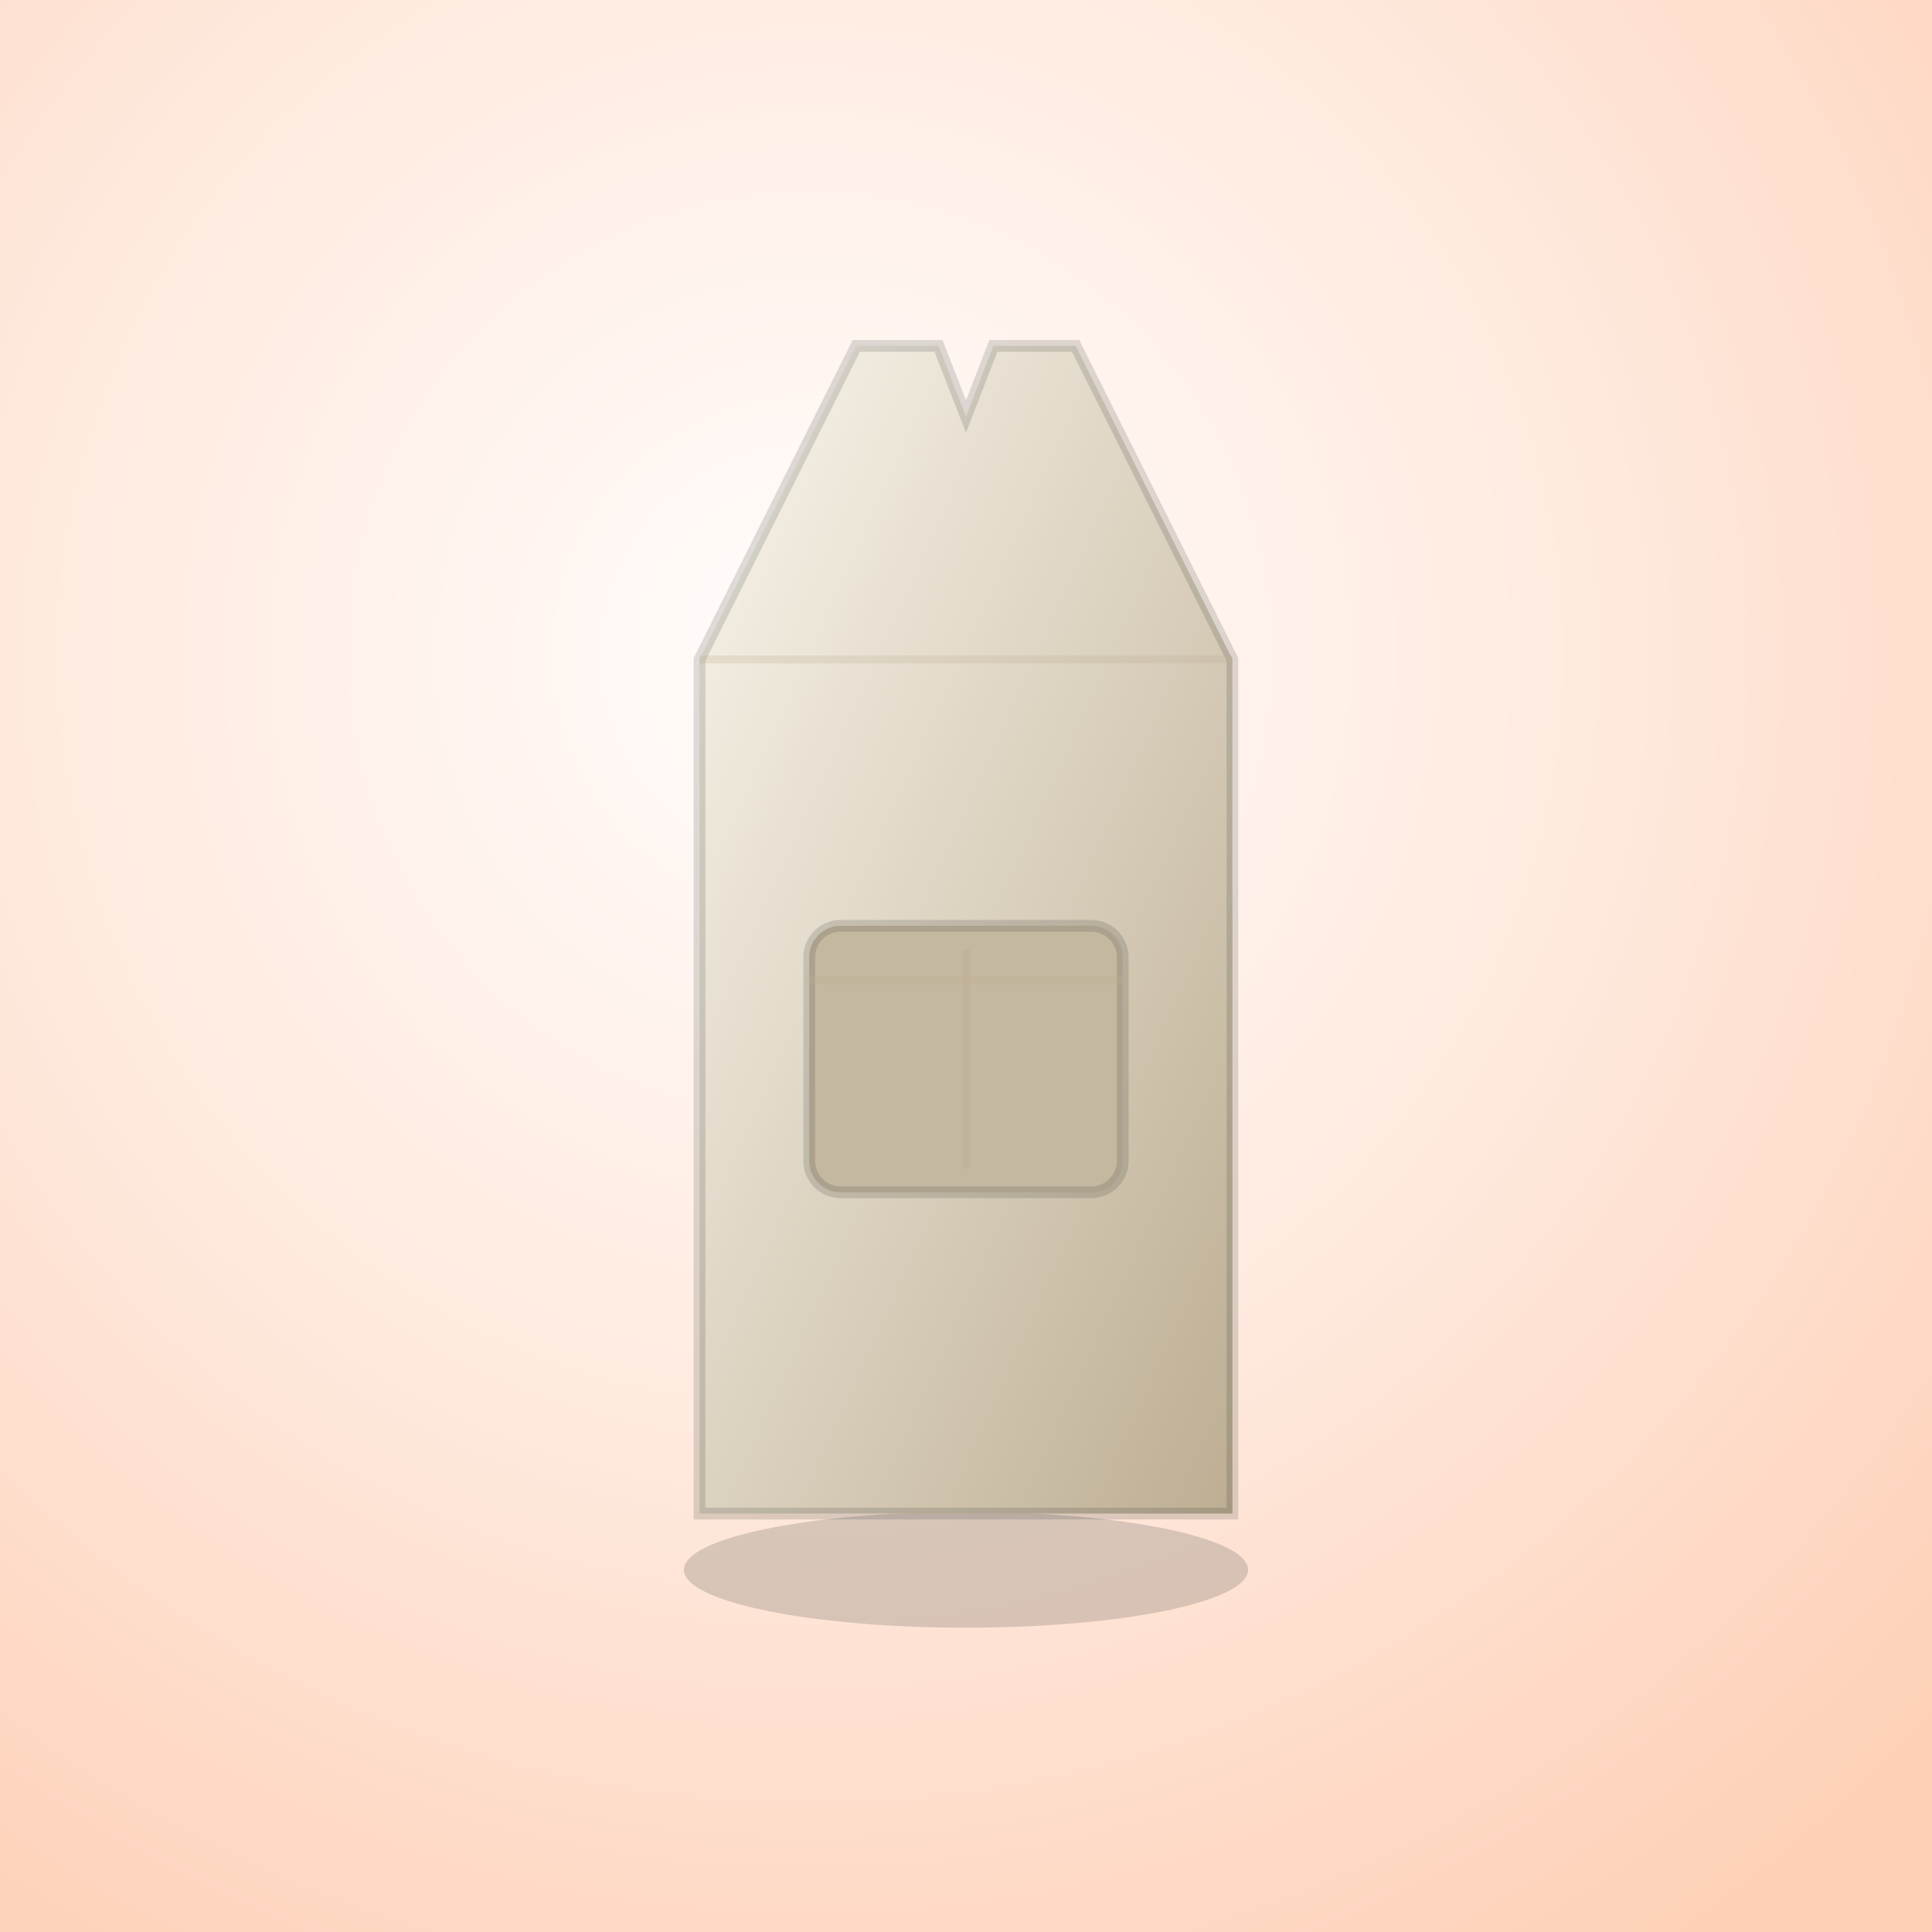
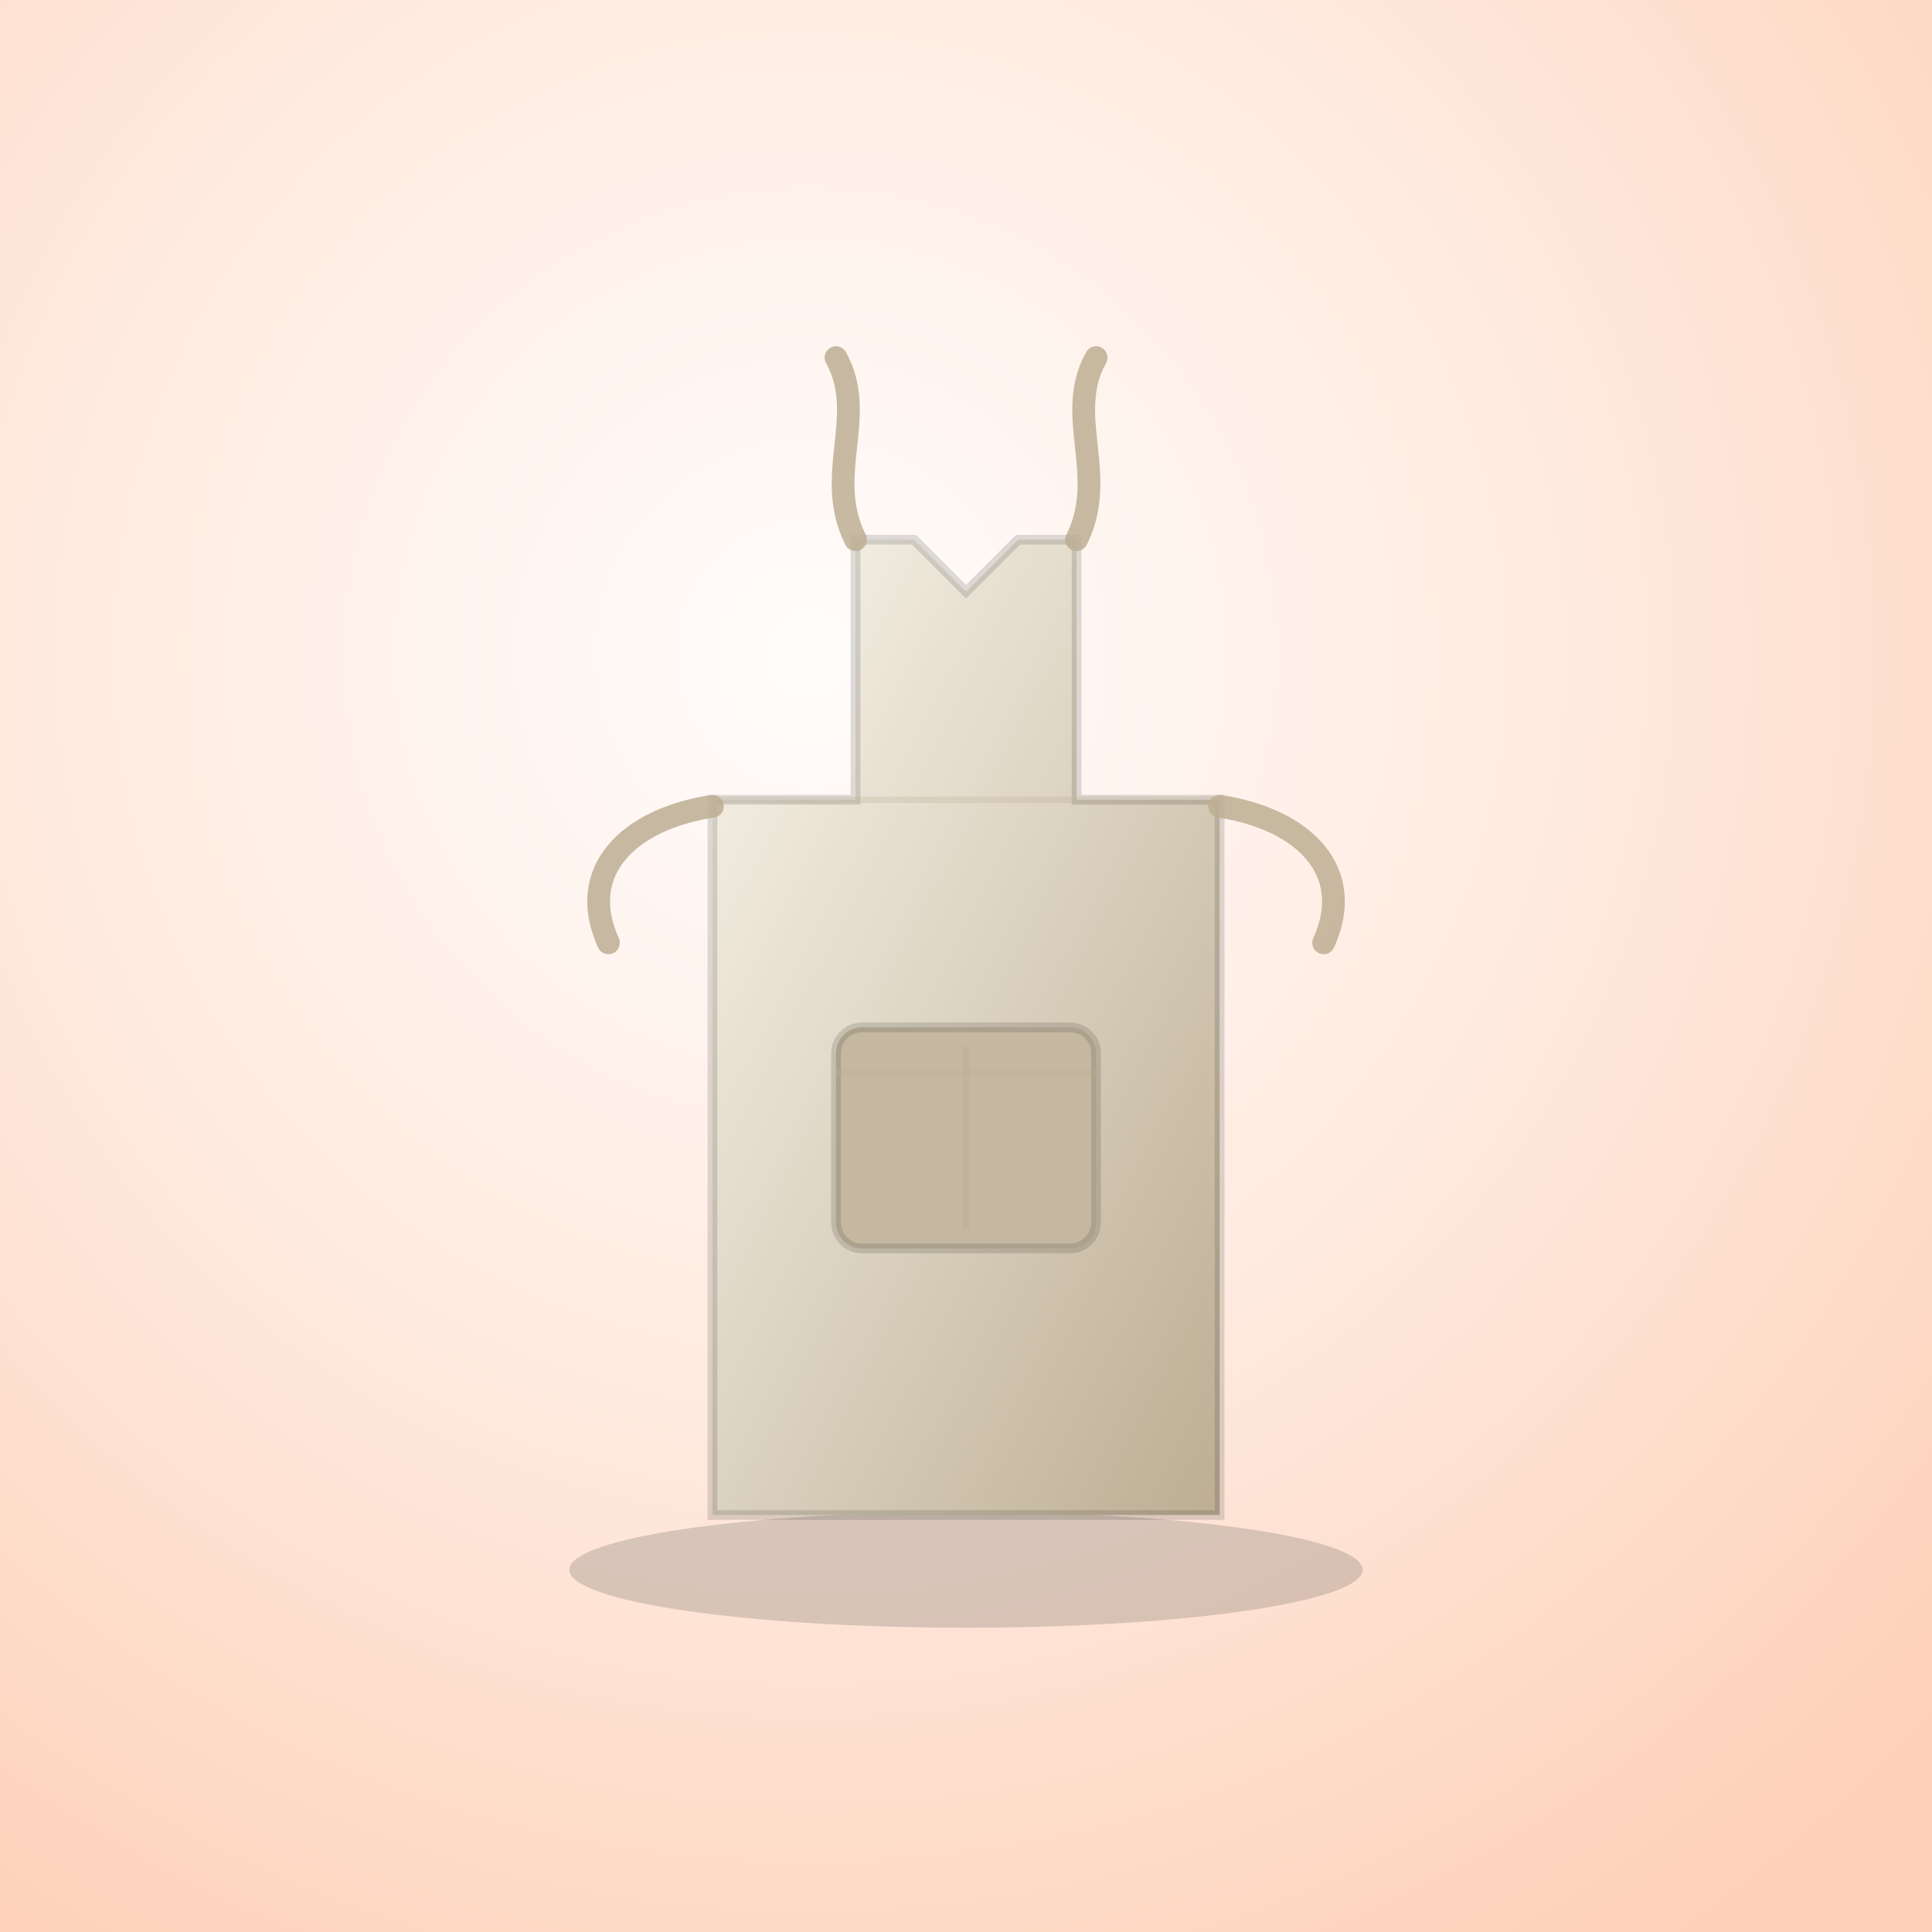
<svg xmlns="http://www.w3.org/2000/svg" viewBox="0 0 800 800" width="800" height="800">
  <defs>
-     <radialGradient id="glow135" cx="0.42" cy="0.34" r="0.8">
+     <radialGradient id="glow137" cx="0.42" cy="0.34" r="0.8">
      <stop offset="0" stop-color="#FFFFFF" stop-opacity="0.95" />
      <stop offset="0.5" stop-color="#FFFFFF" stop-opacity="0.55" />
      <stop offset="1" stop-color="#FFFFFF" stop-opacity="0" />
    </radialGradient>
-     <linearGradient id="apron136" x1="0" y1="0" x2="1" y2="1">
+     <linearGradient id="apron138" x1="0" y1="0" x2="1" y2="1">
      <stop offset="0" stop-color="#faf6ed" stop-opacity="1" />
      <stop offset="1" stop-color="#bdae93" stop-opacity="1" />
    </linearGradient>
  </defs>
  <rect width="800" height="800" fill="#fed0b7" />
-   <rect width="800" height="800" fill="url(#glow135)" />
-   <ellipse cx="400" cy="650" rx="116.821" ry="24" fill="#0E1014" opacity="0.16" filter="url(#blur137)" />
-   <g transform="translate(-249.01,-379.21) scale(1.6225)">
-     <path d="M 372 322 L 393 322 L 400 340 L 407 322 L 428 322 L 468 402 L 468 620 L 332 620 L 332 402 Z" fill="url(#apron136)" stroke="#0E1014" stroke-width="3" stroke-opacity="0.14" />
-     <line x1="332" y1="402" x2="468" y2="402" stroke="#bdae93" stroke-width="2" stroke-opacity="0.25" />
+   <rect width="800" height="800" fill="url(#glow137)" />
+   <ellipse cx="400" cy="650" rx="164.231" ry="24" fill="#0E1014" opacity="0.16" filter="url(#blur139)" />
+   <g transform="translate(-138.46,-207.31) scale(1.3462)">
+     <path d="M 366 320 L 384 320 L 400 336 L 416 320 L 434 320 L 434 400 L 478 400 L 478 620 L 322 620 L 322 400 L 366 400 Z" fill="url(#apron138)" stroke="#0E1014" stroke-width="3" stroke-opacity="0.14" />
+     <line x1="322" y1="400" x2="478" y2="400" stroke="#bdae93" stroke-width="2" stroke-opacity="0.28" />
+     <path d="M 366 320 C 356 300 370 282 360 264" fill="none" stroke="#bdae93" stroke-width="7" stroke-opacity="0.85" stroke-linecap="round" />
+     <path d="M 434 320 C 444 300 430 282 440 264" fill="none" stroke="#bdae93" stroke-width="7" stroke-opacity="0.85" stroke-linecap="round" />
+     <path d="M 322 402 C 296 406 280 422 290 444" fill="none" stroke="#bdae93" stroke-width="7" stroke-opacity="0.85" stroke-linecap="round" />
+     <path d="M 478 402 C 504 406 520 422 510 444" fill="none" stroke="#bdae93" stroke-width="7" stroke-opacity="0.85" stroke-linecap="round" />
    <rect x="360" y="470" width="80" height="68" rx="8" fill="#c5b8a0" stroke="#0E1014" stroke-width="3" stroke-opacity="0.14" />
    <line x1="400" y1="476" x2="400" y2="532" stroke="#bdae93" stroke-width="2" stroke-opacity="0.4" />
    <line x1="360" y1="484" x2="440" y2="484" stroke="#bdae93" stroke-width="2" stroke-opacity="0.3" />
  </g>
</svg>
